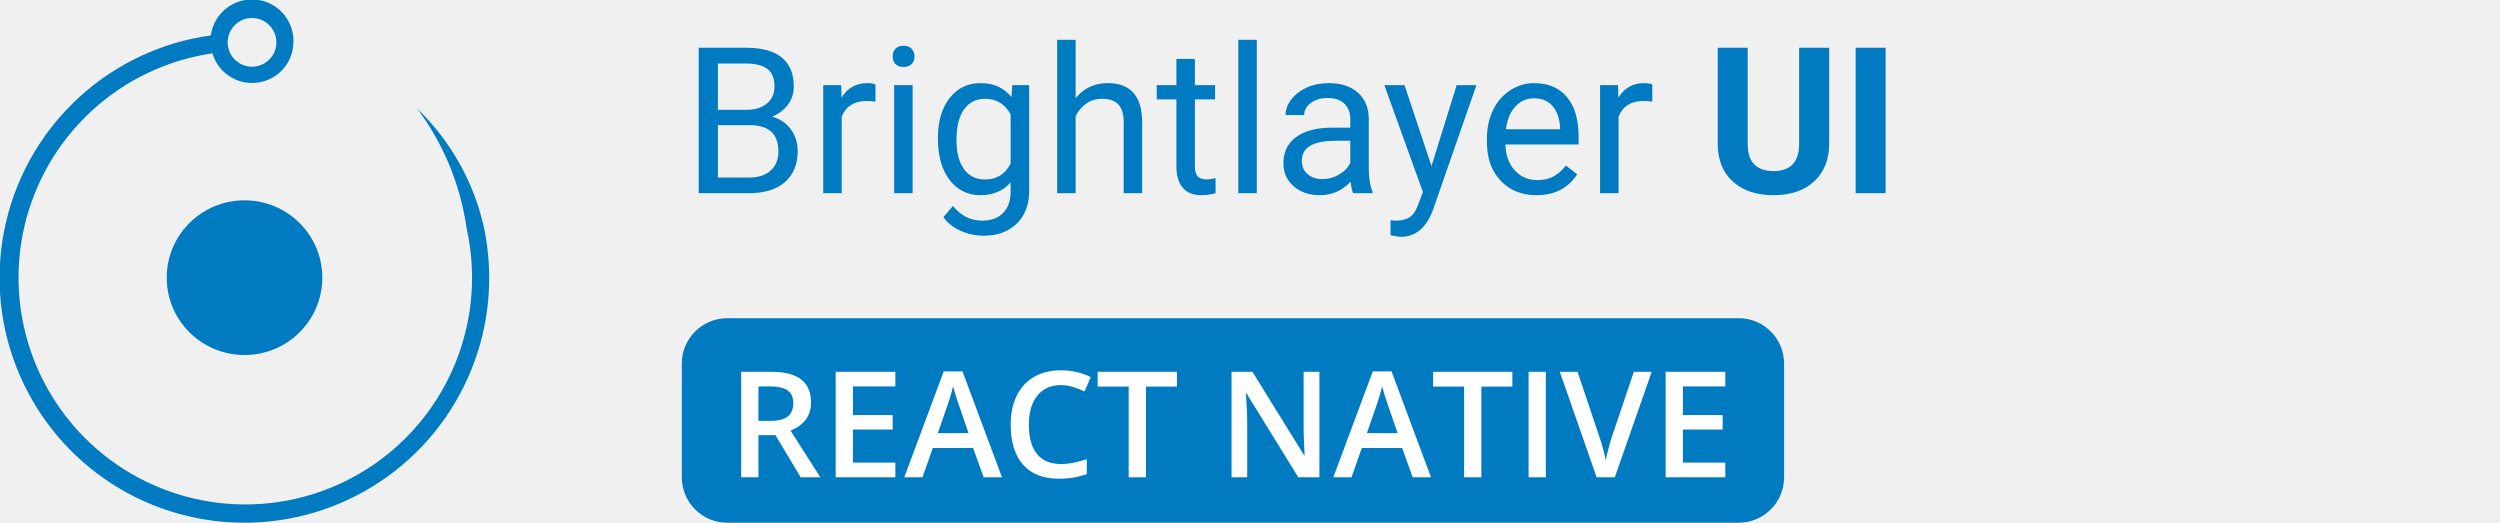
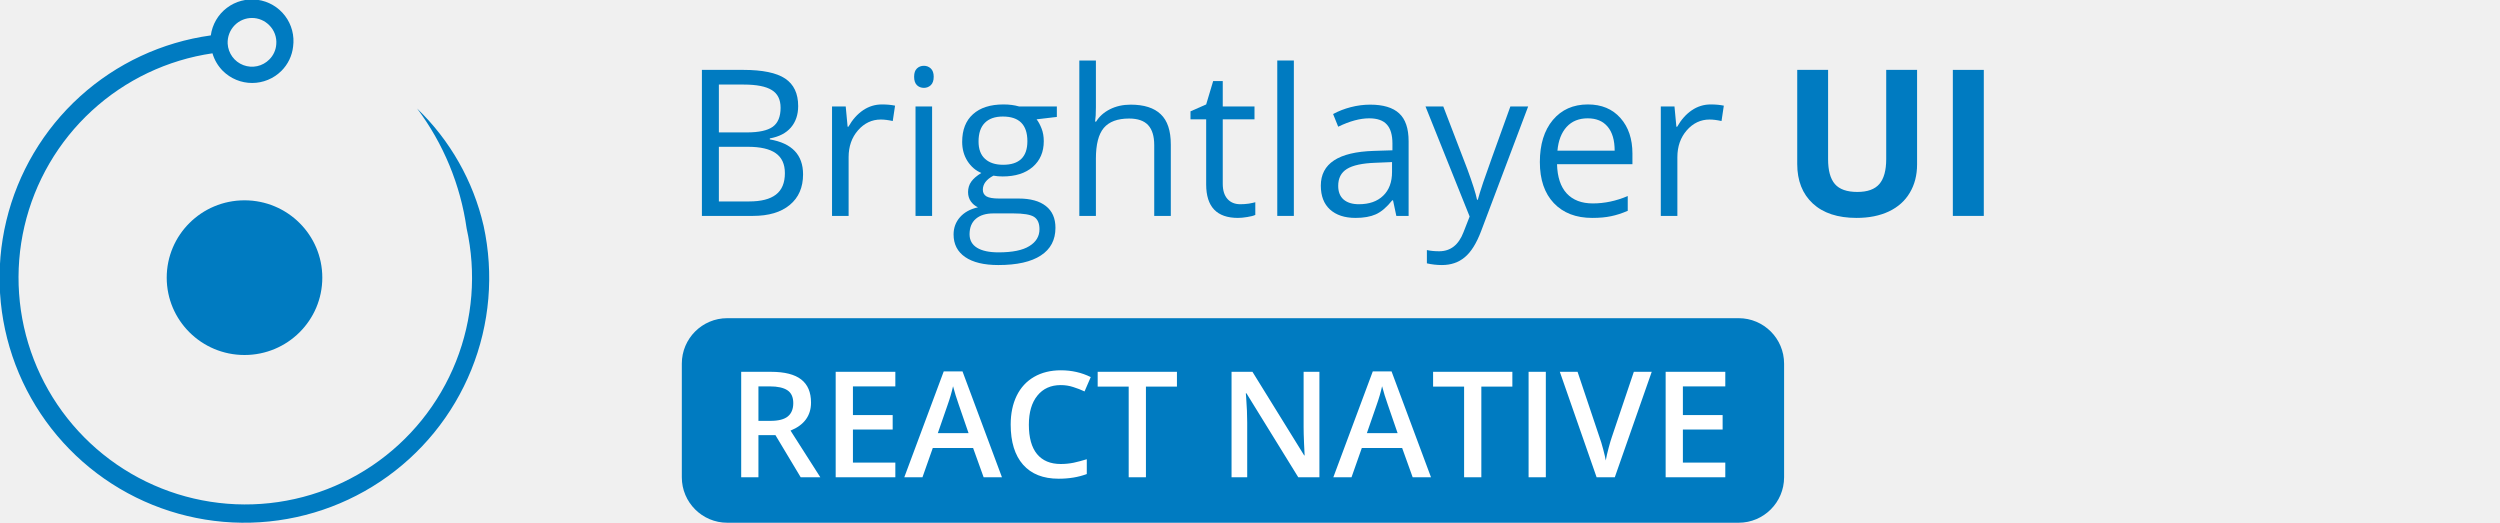
<svg xmlns="http://www.w3.org/2000/svg" width="220" height="46" viewBox="0 0 220 46" fill="none">
-   <g clip-path="url(#clip0_503_73782)">
+   <g clip-path="url(#clip0_503_74165)">
    <path d="M21.517 31.24C25.298 31.24 28.363 28.193 28.363 24.434C28.363 20.675 25.298 17.628 21.517 17.628C17.736 17.628 14.671 20.675 14.671 24.434C14.671 28.193 17.736 31.24 21.517 31.24Z" fill="#007BC1" />
    <path d="M41.062 20.091C41.935 24.004 41.609 28.09 40.126 31.816C38.643 35.541 36.072 38.734 32.748 40.977C29.424 43.22 25.502 44.41 21.492 44.391C17.482 44.372 13.571 43.146 10.268 40.872C6.966 38.597 4.425 35.381 2.977 31.642C1.529 27.902 1.241 23.814 2.151 19.908C3.06 16.003 5.126 12.462 8.077 9.748C11.028 7.033 14.729 5.271 18.697 4.691C18.866 5.275 19.181 5.808 19.61 6.24C20.295 6.92 21.221 7.302 22.186 7.302C23.151 7.302 24.077 6.92 24.762 6.24C25.341 5.664 25.705 4.907 25.794 4.095C25.924 3.134 25.667 2.161 25.08 1.39C24.493 0.619 23.623 0.113 22.663 -0.017C21.702 -0.147 20.729 0.11 19.958 0.697C19.187 1.285 18.681 2.154 18.551 3.115C14.261 3.709 10.249 5.582 7.039 8.49C3.83 11.399 1.571 15.207 0.559 19.418C-0.454 23.629 -0.174 28.048 1.362 32.098C2.899 36.147 5.62 39.64 9.171 42.12C12.722 44.599 16.939 45.951 21.27 45.999C25.601 46.046 29.845 44.787 33.45 42.386C37.055 39.985 39.852 36.553 41.477 32.538C43.102 28.523 43.479 24.111 42.559 19.879C41.649 15.942 39.616 12.354 36.706 9.55C39.023 12.64 40.522 16.266 41.062 20.091ZM24.311 3.909C24.274 4.409 24.057 4.879 23.702 5.233C23.41 5.529 23.039 5.733 22.633 5.822C22.227 5.91 21.804 5.879 21.416 5.732C21.027 5.584 20.69 5.328 20.445 4.992C20.2 4.657 20.057 4.258 20.034 3.843C20.02 3.543 20.068 3.244 20.175 2.963C20.282 2.683 20.446 2.428 20.657 2.214C20.855 2.014 21.091 1.854 21.351 1.746C21.611 1.637 21.891 1.581 22.173 1.581C22.455 1.581 22.734 1.637 22.994 1.746C23.255 1.854 23.491 2.014 23.689 2.214C23.912 2.433 24.083 2.699 24.191 2.992C24.299 3.285 24.34 3.598 24.311 3.909Z" fill="#007BC1" />
    <path d="M153 28H64C61.791 28 60 29.791 60 32V42C60 44.209 61.791 46 64 46H153C155.209 46 157 44.209 157 42V32C157 29.791 155.209 28 153 28Z" fill="#007BC1" />
    <path d="M66.742 37.036H67.796C68.503 37.036 69.015 36.905 69.332 36.643C69.649 36.38 69.808 35.991 69.808 35.475C69.808 34.95 69.637 34.573 69.294 34.345C68.951 34.116 68.435 34.002 67.745 34.002H66.742V37.036ZM66.742 38.293V42H65.225V32.72H67.847C69.044 32.72 69.931 32.944 70.506 33.393C71.082 33.841 71.37 34.518 71.37 35.424C71.37 36.579 70.769 37.402 69.567 37.893L72.189 42H70.462L68.24 38.293H66.742ZM78.79 42H73.54V32.72H78.79V34.002H75.058V36.528H78.555V37.798H75.058V40.711H78.79V42ZM86.56 42L85.633 39.423H82.085L81.177 42H79.577L83.049 32.682H84.7L88.172 42H86.56ZM85.233 38.115L84.363 35.589C84.3 35.42 84.211 35.153 84.097 34.789C83.987 34.425 83.91 34.158 83.868 33.989C83.754 34.51 83.587 35.079 83.367 35.697L82.529 38.115H85.233ZM93.345 33.888C92.474 33.888 91.788 34.197 91.289 34.815C90.789 35.432 90.54 36.285 90.54 37.373C90.54 38.511 90.779 39.372 91.257 39.956C91.739 40.54 92.435 40.832 93.345 40.832C93.739 40.832 94.12 40.794 94.488 40.718C94.856 40.637 95.239 40.536 95.637 40.413V41.714C94.909 41.989 94.084 42.127 93.161 42.127C91.803 42.127 90.76 41.717 90.032 40.895C89.304 40.07 88.94 38.892 88.94 37.36C88.94 36.395 89.116 35.551 89.467 34.827C89.822 34.103 90.334 33.549 91.003 33.164C91.671 32.779 92.457 32.586 93.358 32.586C94.306 32.586 95.182 32.785 95.986 33.183L95.44 34.446C95.127 34.298 94.795 34.169 94.443 34.059C94.096 33.945 93.73 33.888 93.345 33.888ZM100.842 42H99.325V34.021H96.595V32.72H103.571V34.021H100.842V42ZM116.108 42H114.248L109.684 34.605H109.633L109.665 35.018C109.724 35.805 109.754 36.524 109.754 37.176V42H108.376V32.72H110.217L114.769 40.077H114.807C114.798 39.979 114.781 39.626 114.756 39.017C114.73 38.403 114.718 37.925 114.718 37.582V32.72H116.108V42ZM124.315 42L123.389 39.423H119.84L118.933 42H117.333L120.805 32.682H122.456L125.928 42H124.315ZM122.989 38.115L122.119 35.589C122.056 35.42 121.967 35.153 121.853 34.789C121.743 34.425 121.666 34.158 121.624 33.989C121.51 34.51 121.343 35.079 121.123 35.697L120.285 38.115H122.989ZM130.358 42H128.841V34.021H126.112V32.72H133.088V34.021H130.358V42ZM134.516 42V32.72H136.033V42H134.516ZM143.777 32.72H145.352L142.102 42H140.502L137.265 32.72H138.826L140.762 38.49C140.864 38.765 140.972 39.12 141.086 39.556C141.2 39.988 141.274 40.309 141.308 40.521C141.363 40.199 141.448 39.827 141.562 39.404C141.676 38.981 141.769 38.667 141.841 38.464L143.777 32.72ZM151.826 42H146.577V32.72H151.826V34.002H148.094V36.528H151.591V37.798H148.094V40.711H151.826V42Z" fill="white" />
-     <path d="M61.485 17V4.203H65.669C67.058 4.203 68.101 4.49 68.798 5.064C69.501 5.639 69.853 6.488 69.853 7.613C69.853 8.211 69.683 8.741 69.343 9.204C69.003 9.661 68.54 10.016 67.954 10.268C68.645 10.461 69.19 10.83 69.589 11.375C69.993 11.914 70.195 12.559 70.195 13.309C70.195 14.457 69.823 15.359 69.079 16.016C68.335 16.672 67.283 17 65.924 17H61.485ZM63.173 11.015V15.62H65.959C66.744 15.62 67.362 15.418 67.814 15.014C68.27 14.604 68.499 14.041 68.499 13.326C68.499 11.785 67.661 11.015 65.985 11.015H63.173ZM63.173 9.661H65.722C66.46 9.661 67.049 9.477 67.488 9.107C67.934 8.738 68.156 8.237 68.156 7.604C68.156 6.901 67.951 6.392 67.541 6.075C67.131 5.753 66.507 5.592 65.669 5.592H63.173V9.661ZM77.042 8.949C76.796 8.908 76.529 8.888 76.242 8.888C75.176 8.888 74.452 9.342 74.071 10.25V17H72.445V7.49H74.027L74.054 8.589C74.587 7.739 75.343 7.314 76.321 7.314C76.638 7.314 76.878 7.355 77.042 7.438V8.949ZM80.311 17H78.686V7.49H80.311V17ZM78.554 4.968C78.554 4.704 78.633 4.481 78.791 4.3C78.955 4.118 79.195 4.027 79.512 4.027C79.828 4.027 80.068 4.118 80.232 4.3C80.397 4.481 80.478 4.704 80.478 4.968C80.478 5.231 80.397 5.451 80.232 5.627C80.068 5.803 79.828 5.891 79.512 5.891C79.195 5.891 78.955 5.803 78.791 5.627C78.633 5.451 78.554 5.231 78.554 4.968ZM82.535 12.166C82.535 10.684 82.878 9.506 83.564 8.633C84.249 7.754 85.157 7.314 86.288 7.314C87.448 7.314 88.353 7.725 89.004 8.545L89.083 7.49H90.568V16.771C90.568 18.002 90.202 18.972 89.47 19.681C88.743 20.39 87.765 20.744 86.534 20.744C85.849 20.744 85.178 20.598 84.522 20.305C83.865 20.012 83.364 19.61 83.019 19.101L83.862 18.125C84.56 18.986 85.412 19.417 86.42 19.417C87.211 19.417 87.826 19.194 88.266 18.749C88.711 18.304 88.934 17.677 88.934 16.868V16.051C88.283 16.801 87.395 17.176 86.27 17.176C85.157 17.176 84.255 16.727 83.564 15.831C82.878 14.935 82.535 13.713 82.535 12.166ZM84.17 12.351C84.17 13.423 84.39 14.267 84.829 14.882C85.269 15.491 85.884 15.796 86.675 15.796C87.7 15.796 88.453 15.33 88.934 14.398V10.057C88.436 9.148 87.689 8.694 86.692 8.694C85.901 8.694 85.283 9.002 84.838 9.617C84.393 10.232 84.17 11.144 84.17 12.351ZM94.655 8.642C95.376 7.757 96.314 7.314 97.468 7.314C99.478 7.314 100.491 8.448 100.509 10.716V17H98.883V10.707C98.877 10.021 98.719 9.515 98.408 9.187C98.103 8.858 97.626 8.694 96.976 8.694C96.448 8.694 95.985 8.835 95.587 9.116C95.189 9.397 94.878 9.767 94.655 10.224V17H93.029V3.5H94.655V8.642ZM105.149 5.188V7.49H106.925V8.747H105.149V14.645C105.149 15.025 105.229 15.312 105.387 15.506C105.545 15.693 105.814 15.787 106.195 15.787C106.383 15.787 106.641 15.752 106.969 15.682V17C106.541 17.117 106.125 17.176 105.721 17.176C104.994 17.176 104.446 16.956 104.077 16.517C103.708 16.077 103.523 15.453 103.523 14.645V8.747H101.792V7.49H103.523V5.188H105.149ZM110.599 17H108.973V3.5H110.599V17ZM119.08 17C118.986 16.812 118.91 16.479 118.852 15.998C118.096 16.783 117.193 17.176 116.145 17.176C115.207 17.176 114.437 16.912 113.833 16.385C113.235 15.852 112.937 15.178 112.937 14.363C112.937 13.373 113.312 12.605 114.062 12.06C114.817 11.51 115.878 11.234 117.243 11.234H118.825V10.487C118.825 9.919 118.655 9.468 118.315 9.134C117.976 8.794 117.475 8.624 116.812 8.624C116.232 8.624 115.746 8.771 115.354 9.063C114.961 9.356 114.765 9.711 114.765 10.127H113.13C113.13 9.652 113.297 9.195 113.631 8.756C113.971 8.311 114.428 7.959 115.002 7.701C115.582 7.443 116.218 7.314 116.909 7.314C118.005 7.314 118.863 7.59 119.484 8.141C120.105 8.686 120.428 9.438 120.451 10.399V14.776C120.451 15.649 120.562 16.344 120.785 16.859V17H119.08ZM116.382 15.761C116.892 15.761 117.375 15.629 117.832 15.365C118.289 15.102 118.62 14.759 118.825 14.337V12.386H117.551C115.559 12.386 114.562 12.969 114.562 14.135C114.562 14.645 114.732 15.043 115.072 15.33C115.412 15.617 115.849 15.761 116.382 15.761ZM125.971 14.618L128.186 7.49H129.926L126.103 18.468C125.511 20.05 124.57 20.841 123.281 20.841L122.974 20.814L122.367 20.7V19.382L122.807 19.417C123.357 19.417 123.785 19.306 124.09 19.083C124.4 18.86 124.655 18.453 124.854 17.861L125.215 16.895L121.822 7.49H123.598L125.971 14.618ZM135.208 17.176C133.919 17.176 132.87 16.754 132.062 15.91C131.253 15.06 130.849 13.927 130.849 12.509V12.21C130.849 11.267 131.027 10.426 131.385 9.688C131.748 8.943 132.252 8.363 132.896 7.947C133.547 7.525 134.25 7.314 135.006 7.314C136.242 7.314 137.203 7.722 137.889 8.536C138.574 9.351 138.917 10.517 138.917 12.034V12.711H132.475C132.498 13.648 132.771 14.407 133.292 14.987C133.819 15.562 134.487 15.849 135.296 15.849C135.87 15.849 136.356 15.731 136.755 15.497C137.153 15.263 137.502 14.952 137.801 14.565L138.794 15.339C137.997 16.564 136.802 17.176 135.208 17.176ZM135.006 8.65C134.35 8.65 133.799 8.891 133.354 9.371C132.908 9.846 132.633 10.514 132.527 11.375H137.291V11.252C137.244 10.426 137.021 9.787 136.623 9.336C136.225 8.879 135.686 8.65 135.006 8.65ZM145.403 8.949C145.157 8.908 144.891 8.888 144.604 8.888C143.537 8.888 142.813 9.342 142.433 10.25V17H140.807V7.49H142.389L142.415 8.589C142.948 7.739 143.704 7.314 144.683 7.314C144.999 7.314 145.239 7.355 145.403 7.438V8.949ZM160.969 4.203V12.632C160.969 14.032 160.529 15.14 159.65 15.954C158.777 16.769 157.582 17.176 156.064 17.176C154.57 17.176 153.384 16.78 152.505 15.989C151.626 15.198 151.178 14.111 151.16 12.729V4.203H153.797V12.649C153.797 13.487 153.996 14.1 154.395 14.486C154.799 14.867 155.355 15.058 156.064 15.058C157.547 15.058 158.3 14.278 158.323 12.72V4.203H160.969ZM165.935 17H163.298V4.203H165.935V17Z" fill="#007BC1" />
+     <path d="M61.767 6.15H65.397C67.102 6.15 68.335 6.405 69.097 6.915C69.858 7.425 70.239 8.23 70.239 9.332C70.239 10.094 70.025 10.724 69.598 11.222C69.176 11.714 68.558 12.033 67.743 12.18V12.268C69.694 12.602 70.67 13.627 70.67 15.344C70.67 16.492 70.28 17.389 69.501 18.033C68.728 18.678 67.644 19 66.249 19H61.767V6.15ZM63.261 11.652H65.722C66.776 11.652 67.535 11.488 67.998 11.16C68.461 10.826 68.692 10.267 68.692 9.481C68.692 8.761 68.435 8.242 67.919 7.926C67.403 7.604 66.583 7.442 65.458 7.442H63.261V11.652ZM63.261 12.918V17.726H65.941C66.978 17.726 67.758 17.526 68.279 17.128C68.807 16.724 69.07 16.094 69.07 15.238C69.07 14.441 68.801 13.855 68.262 13.48C67.728 13.105 66.914 12.918 65.818 12.918H63.261Z" fill="#007BC1" />
+     <path d="M77.613 9.191C78.041 9.191 78.425 9.227 78.765 9.297L78.562 10.65C78.164 10.562 77.812 10.519 77.508 10.519C76.728 10.519 76.061 10.835 75.504 11.468C74.953 12.101 74.678 12.889 74.678 13.832V19H73.219V9.367H74.423L74.59 11.151H74.66C75.018 10.524 75.448 10.041 75.952 9.701C76.456 9.361 77.01 9.191 77.613 9.191Z" fill="#007BC1" />
+     <path d="M82.025 19H80.566V9.367H82.025V19ZM80.443 6.757C80.443 6.423 80.525 6.18 80.689 6.027C80.853 5.869 81.059 5.79 81.305 5.79C81.539 5.79 81.741 5.869 81.911 6.027C82.081 6.186 82.166 6.429 82.166 6.757C82.166 7.085 82.081 7.331 81.911 7.495C81.741 7.653 81.539 7.732 81.305 7.732C81.059 7.732 80.853 7.653 80.689 7.495C80.525 7.331 80.443 7.085 80.443 6.757Z" fill="#007BC1" />
+     <path d="M93.003 9.367V10.29L91.219 10.501C91.383 10.706 91.529 10.976 91.658 11.31C91.787 11.638 91.852 12.01 91.852 12.426C91.852 13.369 91.529 14.122 90.885 14.685C90.24 15.247 89.356 15.528 88.231 15.528C87.943 15.528 87.674 15.505 87.422 15.458C86.801 15.786 86.49 16.199 86.49 16.697C86.49 16.961 86.599 17.157 86.815 17.286C87.032 17.409 87.404 17.471 87.932 17.471H89.637C90.68 17.471 91.48 17.69 92.036 18.13C92.599 18.569 92.88 19.208 92.88 20.046C92.88 21.112 92.452 21.924 91.597 22.48C90.741 23.043 89.493 23.324 87.853 23.324C86.593 23.324 85.62 23.09 84.935 22.621C84.255 22.152 83.915 21.49 83.915 20.635C83.915 20.049 84.103 19.542 84.478 19.114C84.853 18.686 85.38 18.396 86.06 18.244C85.814 18.133 85.606 17.96 85.436 17.726C85.272 17.491 85.189 17.219 85.189 16.908C85.189 16.557 85.283 16.249 85.471 15.985C85.658 15.722 85.954 15.467 86.358 15.221C85.86 15.016 85.453 14.667 85.137 14.175C84.826 13.683 84.671 13.12 84.671 12.487C84.671 11.433 84.987 10.621 85.62 10.053C86.253 9.479 87.149 9.191 88.31 9.191C88.814 9.191 89.268 9.25 89.672 9.367H93.003ZM85.321 20.617C85.321 21.139 85.541 21.534 85.981 21.804C86.42 22.073 87.05 22.208 87.87 22.208C89.095 22.208 90 22.023 90.586 21.654C91.178 21.291 91.474 20.796 91.474 20.169C91.474 19.648 91.312 19.284 90.99 19.079C90.668 18.88 90.061 18.78 89.171 18.78H87.422C86.76 18.78 86.244 18.939 85.875 19.255C85.506 19.571 85.321 20.025 85.321 20.617ZM86.112 12.452C86.112 13.126 86.303 13.636 86.684 13.981C87.064 14.327 87.595 14.5 88.274 14.5C89.698 14.5 90.41 13.809 90.41 12.426C90.41 10.979 89.689 10.255 88.248 10.255C87.562 10.255 87.035 10.44 86.666 10.809C86.297 11.178 86.112 11.726 86.112 12.452Z" fill="#007BC1" />
+     <path d="M101.572 19V12.769C101.572 11.983 101.394 11.398 101.036 11.011C100.679 10.624 100.119 10.431 99.357 10.431C98.344 10.431 97.603 10.706 97.134 11.257C96.671 11.808 96.439 12.71 96.439 13.964V19H94.981V5.324H96.439V9.464C96.439 9.962 96.416 10.375 96.369 10.703H96.457C96.744 10.24 97.151 9.877 97.679 9.613C98.212 9.344 98.818 9.209 99.498 9.209C100.676 9.209 101.558 9.49 102.144 10.053C102.735 10.609 103.031 11.497 103.031 12.716V19H101.572Z" fill="#007BC1" />
+     <path d="M109.148 17.972C109.406 17.972 109.655 17.954 109.896 17.919C110.136 17.878 110.326 17.837 110.467 17.796V18.912C110.309 18.988 110.074 19.05 109.764 19.097C109.459 19.149 109.184 19.176 108.938 19.176C107.074 19.176 106.143 18.194 106.143 16.231V10.501H104.763V9.798L106.143 9.191L106.758 7.135H107.602V9.367H110.396V10.501H107.602V16.17C107.602 16.75 107.739 17.195 108.015 17.506C108.29 17.816 108.668 17.972 109.148 17.972Z" fill="#007BC1" />
+     <path d="M113.859 19H112.4V5.324H113.859V19Z" fill="#007BC1" />
+     <path d="M122.877 19L122.587 17.629H122.517C122.036 18.232 121.556 18.643 121.075 18.859C120.601 19.07 120.006 19.176 119.291 19.176C118.336 19.176 117.586 18.93 117.041 18.438C116.502 17.945 116.232 17.245 116.232 16.337C116.232 14.392 117.788 13.372 120.899 13.278L122.534 13.226V12.628C122.534 11.872 122.37 11.315 122.042 10.958C121.72 10.595 121.201 10.413 120.486 10.413C119.684 10.413 118.775 10.659 117.762 11.151L117.313 10.035C117.788 9.777 118.307 9.575 118.869 9.429C119.438 9.282 120.006 9.209 120.574 9.209C121.723 9.209 122.572 9.464 123.123 9.974C123.68 10.483 123.958 11.301 123.958 12.426V19H122.877ZM119.581 17.972C120.489 17.972 121.201 17.723 121.717 17.225C122.238 16.727 122.499 16.029 122.499 15.133V14.263L121.04 14.324C119.88 14.365 119.042 14.547 118.526 14.869C118.017 15.185 117.762 15.681 117.762 16.355C117.762 16.882 117.92 17.283 118.236 17.559C118.559 17.834 119.007 17.972 119.581 17.972Z" fill="#007BC1" />
+     <path d="M125.443 9.367H127.008L129.117 14.86C129.58 16.114 129.867 17.02 129.979 17.576H130.049C130.125 17.277 130.283 16.768 130.523 16.047C130.77 15.32 131.566 13.094 132.914 9.367H134.479L130.339 20.336C129.929 21.42 129.448 22.188 128.897 22.639C128.353 23.096 127.682 23.324 126.885 23.324C126.439 23.324 126 23.274 125.566 23.175V22.006C125.889 22.076 126.249 22.111 126.647 22.111C127.649 22.111 128.364 21.549 128.792 20.424L129.328 19.053L125.443 9.367Z" fill="#007BC1" />
+     <path d="M140.112 19.176C138.688 19.176 137.563 18.742 136.737 17.875C135.917 17.008 135.507 15.804 135.507 14.263C135.507 12.71 135.888 11.477 136.649 10.562C137.417 9.648 138.445 9.191 139.734 9.191C140.941 9.191 141.896 9.59 142.6 10.387C143.303 11.178 143.654 12.224 143.654 13.524V14.447H137.019C137.048 15.578 137.332 16.436 137.871 17.023C138.416 17.608 139.181 17.901 140.165 17.901C141.202 17.901 142.228 17.685 143.241 17.251V18.552C142.726 18.774 142.236 18.933 141.773 19.026C141.316 19.126 140.763 19.176 140.112 19.176ZM139.717 10.413C138.943 10.413 138.325 10.665 137.862 11.169C137.405 11.673 137.136 12.37 137.054 13.261H142.09C142.09 12.341 141.885 11.638 141.475 11.151C141.064 10.659 140.479 10.413 139.717 10.413Z" fill="#007BC1" />
+     <path d="M150.545 9.191C150.973 9.191 151.356 9.227 151.696 9.297L151.494 10.65C151.096 10.562 150.744 10.519 150.439 10.519C149.66 10.519 148.992 10.835 148.436 11.468C147.885 12.101 147.609 12.889 147.609 13.832V19H146.15V9.367H147.354L147.521 11.151H147.592C147.949 10.524 148.38 10.041 148.884 9.701C149.388 9.361 149.941 9.191 150.545 9.191Z" fill="#007BC1" />
+     <path d="M168.703 6.15V14.465C168.703 15.414 168.489 16.246 168.062 16.961C167.64 17.676 167.027 18.224 166.225 18.605C165.422 18.985 164.473 19.176 163.377 19.176C161.725 19.176 160.441 18.754 159.527 17.91C158.613 17.061 158.156 15.9 158.156 14.43V6.15H160.872V14.017C160.872 15.007 161.071 15.733 161.47 16.196C161.868 16.659 162.527 16.891 163.447 16.891C164.338 16.891 164.982 16.659 165.381 16.196C165.785 15.727 165.987 14.995 165.987 13.999V6.15H168.703Z" fill="#007BC1" />
+     <path d="M171.85 19V6.15H174.574V19H171.85Z" fill="#007BC1" />
  </g>
  <defs>
-     <clipPath id="clip0_503_73782">
+     <clipPath id="clip0_503_74165">
      <rect width="220" height="46" fill="white" />
    </clipPath>
  </defs>
</svg>
